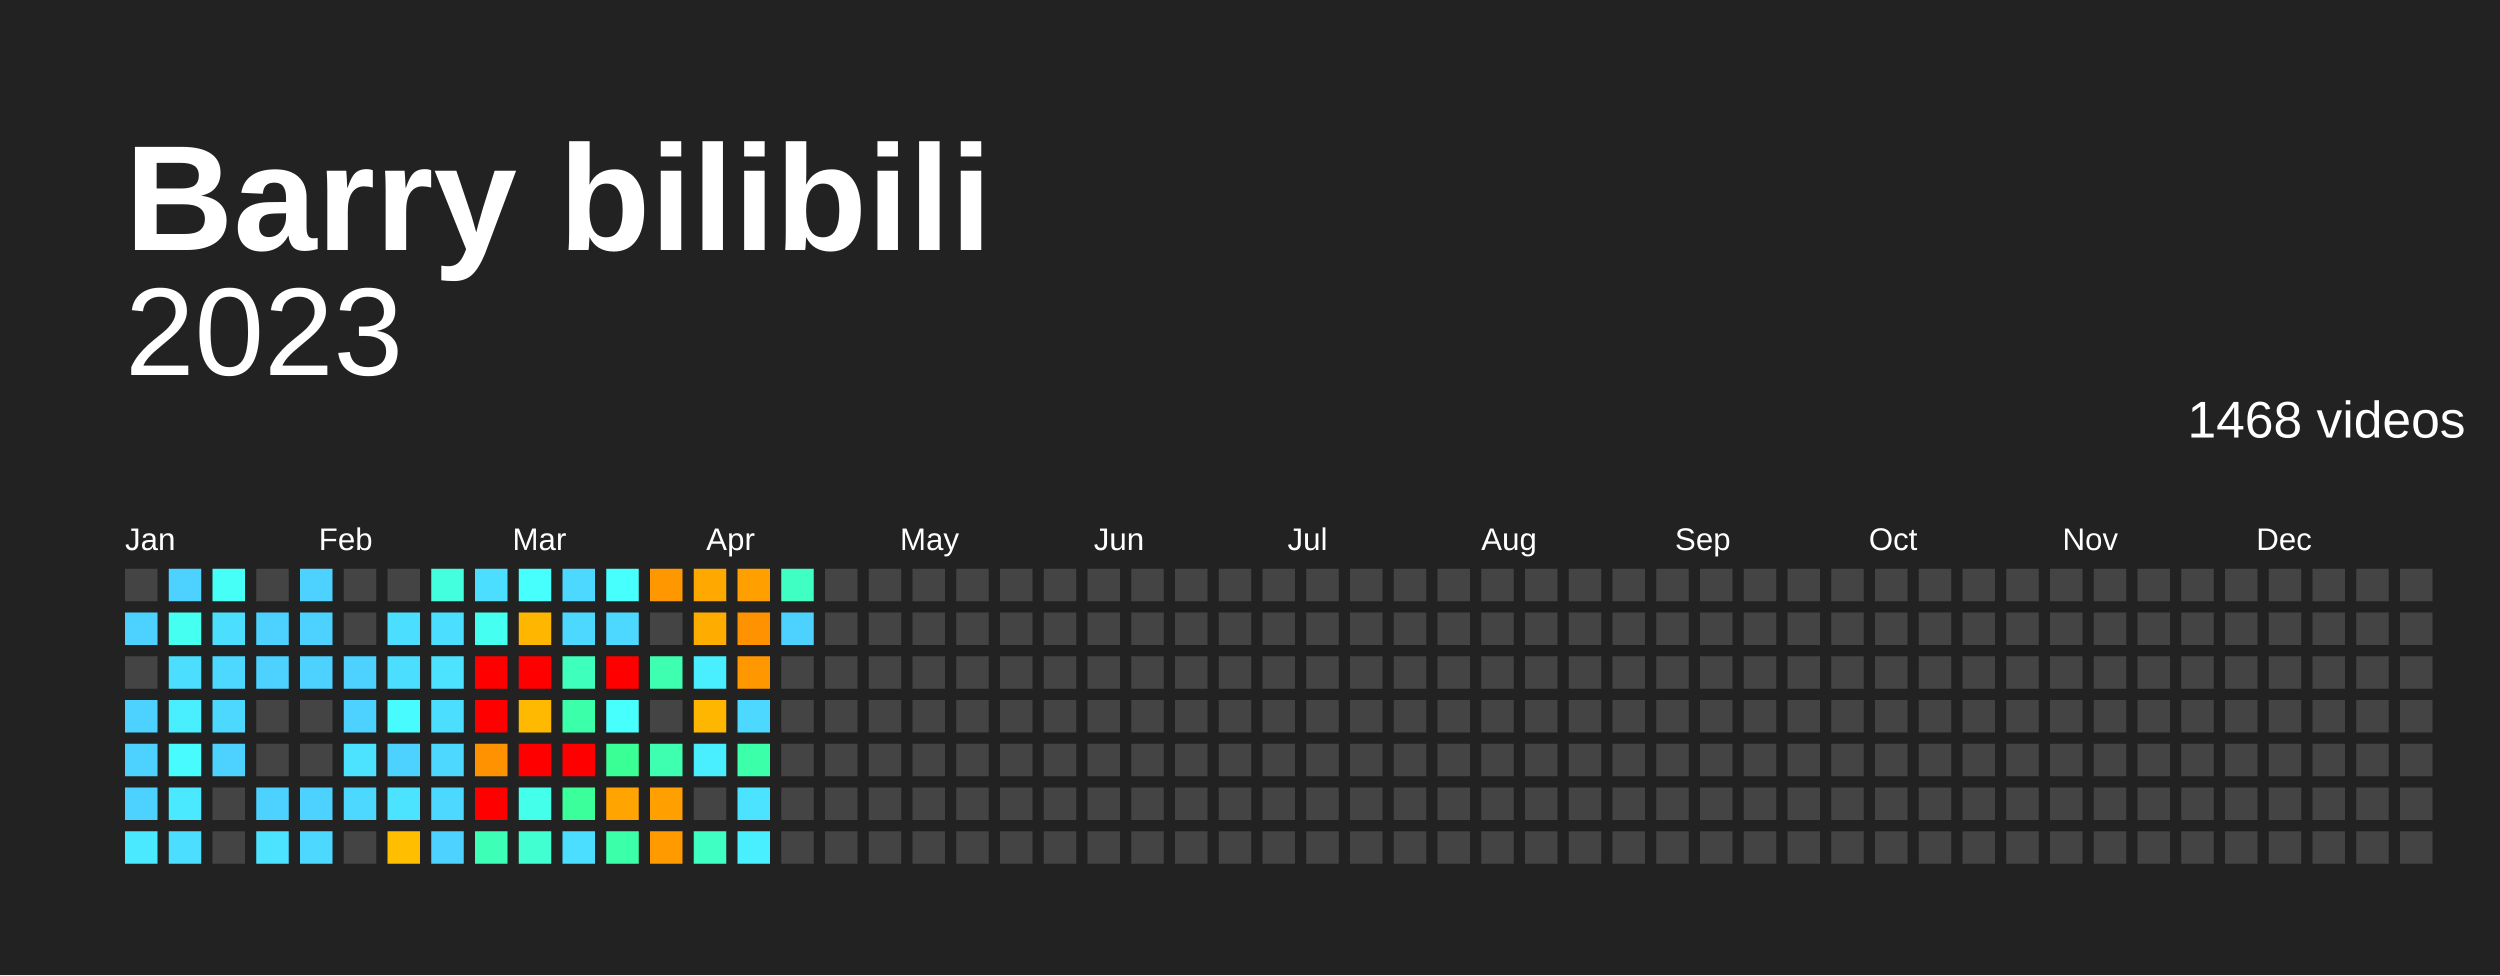
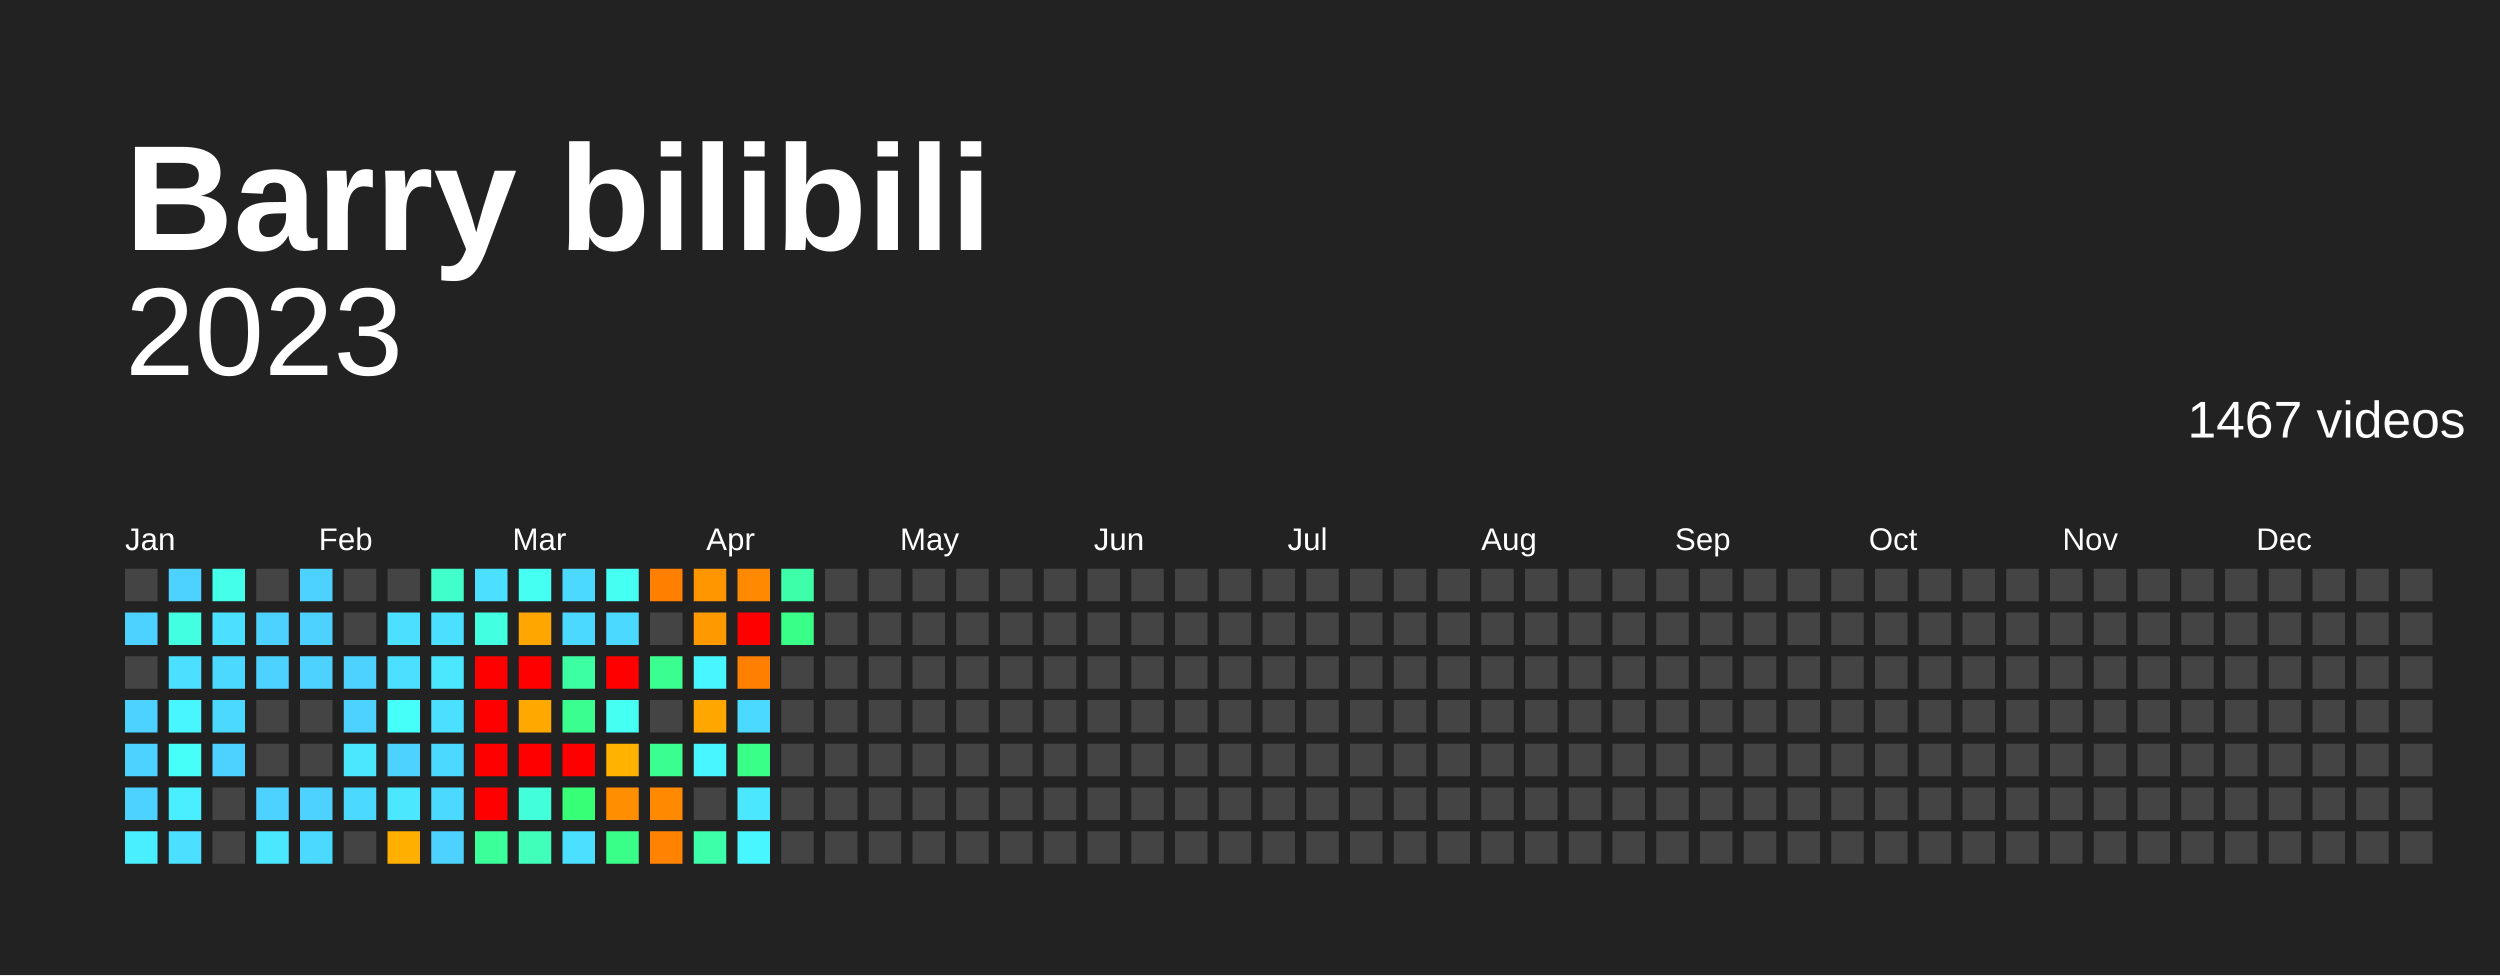
<svg xmlns="http://www.w3.org/2000/svg" baseProfile="full" height="78mm" version="1.1" viewBox="0,0,200,78" width="200mm">
  <defs />
  <rect fill="#222222" height="78" width="200" x="0" y="0" />
  <text fill="#FFFFFF" style="font-size:12px; font-family:Arial; font-weight:bold;" x="10" y="20">Barry bilibili</text>
  <text alignment-baseline="hanging" fill="#FFFFFF" style="font-size:10.0px; font-family:Arial;" x="10" y="30">2023</text>
-   <text alignment-baseline="hanging" fill="#FFFFFF" style="font-size:4.125px; font-family:Arial;" x="175" y="35">1468 videos</text>
+   <text alignment-baseline="hanging" fill="#FFFFFF" style="font-size:4.125px; font-family:Arial;" x="175" y="35">1467 videos</text>
  <text fill="#FFFFFF" style="font-size:2.5px; font-family:Arial" x="10.0" y="44">Jan</text>
  <text fill="#FFFFFF" style="font-size:2.5px; font-family:Arial" x="25.5" y="44">Feb</text>
  <text fill="#FFFFFF" style="font-size:2.5px; font-family:Arial" x="41.0" y="44">Mar</text>
  <text fill="#FFFFFF" style="font-size:2.5px; font-family:Arial" x="56.5" y="44">Apr</text>
  <text fill="#FFFFFF" style="font-size:2.5px; font-family:Arial" x="72.0" y="44">May</text>
  <text fill="#FFFFFF" style="font-size:2.5px; font-family:Arial" x="87.5" y="44">Jun</text>
  <text fill="#FFFFFF" style="font-size:2.5px; font-family:Arial" x="103.0" y="44">Jul</text>
  <text fill="#FFFFFF" style="font-size:2.5px; font-family:Arial" x="118.5" y="44">Aug</text>
  <text fill="#FFFFFF" style="font-size:2.5px; font-family:Arial" x="134.0" y="44">Sep</text>
  <text fill="#FFFFFF" style="font-size:2.5px; font-family:Arial" x="149.5" y="44">Oct</text>
  <text fill="#FFFFFF" style="font-size:2.5px; font-family:Arial" x="165.0" y="44">Nov</text>
  <text fill="#FFFFFF" style="font-size:2.5px; font-family:Arial" x="180.5" y="44">Dec</text>
  <rect fill="#444444" height="2.6" width="2.6" x="10.0" y="45.5" />
  <rect fill="#4dd2ff" height="2.6" width="2.6" x="10.0" y="49.0" />
  <rect fill="#444444" height="2.6" width="2.6" x="10.0" y="52.5" />
  <rect fill="#4dd2ff" height="2.6" width="2.6" x="10.0" y="56.0" />
  <rect fill="#4dd2ff" height="2.6" width="2.6" x="10.0" y="59.5" />
  <rect fill="#4dd2ff" height="2.6" width="2.6" x="10.0" y="63.0" />
-   <rect fill="#4ae9ff" height="2.6" width="2.6" x="10.0" y="66.5" />
+   <rect fill="#49efff" height="2.6" width="2.6" x="10.0" y="66.5" />
  <rect fill="#4dd2ff" height="2.6" width="2.6" x="13.5" y="45.5" />
-   <rect fill="#45fff0" height="2.6" width="2.6" x="13.5" y="49.0" />
-   <rect fill="#4bdeff" height="2.6" width="2.6" x="13.5" y="52.5" />
-   <rect fill="#49efff" height="2.6" width="2.6" x="13.5" y="56.0" />
-   <rect fill="#47fbff" height="2.6" width="2.6" x="13.5" y="59.5" />
-   <rect fill="#4ae9ff" height="2.6" width="2.6" x="13.5" y="63.0" />
-   <rect fill="#4bdeff" height="2.6" width="2.6" x="13.5" y="66.5" />
-   <rect fill="#46fff7" height="2.6" width="2.6" x="17.0" y="45.5" />
-   <rect fill="#4bdeff" height="2.6" width="2.6" x="17.0" y="49.0" />
-   <rect fill="#4cd8ff" height="2.6" width="2.6" x="17.0" y="52.5" />
-   <rect fill="#4cd8ff" height="2.6" width="2.6" x="17.0" y="56.0" />
+   <rect fill="#43ffe2" height="2.6" width="2.6" x="13.5" y="49.0" />
+   <rect fill="#4be0ff" height="2.6" width="2.6" x="13.5" y="52.5" />
+   <rect fill="#48f6ff" height="2.6" width="2.6" x="13.5" y="56.0" />
+   <rect fill="#46fff9" height="2.6" width="2.6" x="13.5" y="59.5" />
+   <rect fill="#49efff" height="2.6" width="2.6" x="13.5" y="63.0" />
+   <rect fill="#4be0ff" height="2.6" width="2.6" x="13.5" y="66.5" />
+   <rect fill="#44ffea" height="2.6" width="2.6" x="17.0" y="45.5" />
+   <rect fill="#4be0ff" height="2.6" width="2.6" x="17.0" y="49.0" />
+   <rect fill="#4cd9ff" height="2.6" width="2.6" x="17.0" y="52.5" />
+   <rect fill="#4cd9ff" height="2.6" width="2.6" x="17.0" y="56.0" />
  <rect fill="#4dd2ff" height="2.6" width="2.6" x="17.0" y="59.5" />
  <rect fill="#444444" height="2.6" width="2.6" x="17.0" y="63.0" />
  <rect fill="#444444" height="2.6" width="2.6" x="17.0" y="66.5" />
  <rect fill="#444444" height="2.6" width="2.6" x="20.5" y="45.5" />
  <rect fill="#4dd2ff" height="2.6" width="2.6" x="20.5" y="49.0" />
  <rect fill="#4dd2ff" height="2.6" width="2.6" x="20.5" y="52.5" />
  <rect fill="#444444" height="2.6" width="2.6" x="20.5" y="56.0" />
  <rect fill="#444444" height="2.6" width="2.6" x="20.5" y="59.5" />
  <rect fill="#4dd2ff" height="2.6" width="2.6" x="20.5" y="63.0" />
-   <rect fill="#4be3ff" height="2.6" width="2.6" x="20.5" y="66.5" />
+   <rect fill="#4ae7ff" height="2.6" width="2.6" x="20.5" y="66.5" />
  <rect fill="#4dd2ff" height="2.6" width="2.6" x="24.0" y="45.5" />
  <rect fill="#4dd2ff" height="2.6" width="2.6" x="24.0" y="49.0" />
  <rect fill="#4dd2ff" height="2.6" width="2.6" x="24.0" y="52.5" />
  <rect fill="#444444" height="2.6" width="2.6" x="24.0" y="56.0" />
  <rect fill="#444444" height="2.6" width="2.6" x="24.0" y="59.5" />
  <rect fill="#4dd2ff" height="2.6" width="2.6" x="24.0" y="63.0" />
-   <rect fill="#4cd8ff" height="2.6" width="2.6" x="24.0" y="66.5" />
+   <rect fill="#4cd9ff" height="2.6" width="2.6" x="24.0" y="66.5" />
  <rect fill="#444444" height="2.6" width="2.6" x="27.5" y="45.5" />
  <rect fill="#444444" height="2.6" width="2.6" x="27.5" y="49.0" />
  <rect fill="#4dd2ff" height="2.6" width="2.6" x="27.5" y="52.5" />
  <rect fill="#4dd2ff" height="2.6" width="2.6" x="27.5" y="56.0" />
-   <rect fill="#4be3ff" height="2.6" width="2.6" x="27.5" y="59.5" />
-   <rect fill="#4cd8ff" height="2.6" width="2.6" x="27.5" y="63.0" />
+   <rect fill="#4ae7ff" height="2.6" width="2.6" x="27.5" y="59.5" />
+   <rect fill="#4cd9ff" height="2.6" width="2.6" x="27.5" y="63.0" />
  <rect fill="#444444" height="2.6" width="2.6" x="27.5" y="66.5" />
  <rect fill="#444444" height="2.6" width="2.6" x="31.0" y="45.5" />
-   <rect fill="#4bdeff" height="2.6" width="2.6" x="31.0" y="49.0" />
-   <rect fill="#4bdeff" height="2.6" width="2.6" x="31.0" y="52.5" />
-   <rect fill="#47fbff" height="2.6" width="2.6" x="31.0" y="56.0" />
+   <rect fill="#4be0ff" height="2.6" width="2.6" x="31.0" y="49.0" />
+   <rect fill="#4be0ff" height="2.6" width="2.6" x="31.0" y="52.5" />
+   <rect fill="#46fff9" height="2.6" width="2.6" x="31.0" y="56.0" />
  <rect fill="#4dd2ff" height="2.6" width="2.6" x="31.0" y="59.5" />
-   <rect fill="#4be3ff" height="2.6" width="2.6" x="31.0" y="63.0" />
-   <rect fill="#ffbe00" height="2.6" width="2.6" x="31.0" y="66.5" />
-   <rect fill="#43ffdd" height="2.6" width="2.6" x="34.5" y="45.5" />
-   <rect fill="#4bdeff" height="2.6" width="2.6" x="34.5" y="49.0" />
-   <rect fill="#4be3ff" height="2.6" width="2.6" x="34.5" y="52.5" />
-   <rect fill="#4bdeff" height="2.6" width="2.6" x="34.5" y="56.0" />
-   <rect fill="#4cd8ff" height="2.6" width="2.6" x="34.5" y="59.5" />
-   <rect fill="#4cd8ff" height="2.6" width="2.6" x="34.5" y="63.0" />
+   <rect fill="#4ae7ff" height="2.6" width="2.6" x="31.0" y="63.0" />
+   <rect fill="#ffaf00" height="2.6" width="2.6" x="31.0" y="66.5" />
+   <rect fill="#40ffca" height="2.6" width="2.6" x="34.5" y="45.5" />
+   <rect fill="#4be0ff" height="2.6" width="2.6" x="34.5" y="49.0" />
+   <rect fill="#4ae7ff" height="2.6" width="2.6" x="34.5" y="52.5" />
+   <rect fill="#4be0ff" height="2.6" width="2.6" x="34.5" y="56.0" />
+   <rect fill="#4cd9ff" height="2.6" width="2.6" x="34.5" y="59.5" />
+   <rect fill="#4cd9ff" height="2.6" width="2.6" x="34.5" y="63.0" />
  <rect fill="#4dd2ff" height="2.6" width="2.6" x="34.5" y="66.5" />
-   <rect fill="#4bdeff" height="2.6" width="2.6" x="38.0" y="45.5" />
-   <rect fill="#45fff0" height="2.6" width="2.6" x="38.0" y="49.0" />
+   <rect fill="#4be0ff" height="2.6" width="2.6" x="38.0" y="45.5" />
+   <rect fill="#43ffe2" height="2.6" width="2.6" x="38.0" y="49.0" />
  <rect fill="red" height="2.6" width="2.6" x="38.0" y="52.5" />
  <rect fill="red" height="2.6" width="2.6" x="38.0" y="56.0" />
-   <rect fill="#ff9200" height="2.6" width="2.6" x="38.0" y="59.5" />
+   <rect fill="red" height="2.6" width="2.6" x="38.0" y="59.5" />
  <rect fill="red" height="2.6" width="2.6" x="38.0" y="63.0" />
-   <rect fill="#3effb6" height="2.6" width="2.6" x="38.0" y="66.5" />
-   <rect fill="#47fffd" height="2.6" width="2.6" x="41.5" y="45.5" />
-   <rect fill="#ffb600" height="2.6" width="2.6" x="41.5" y="49.0" />
+   <rect fill="#3bff99" height="2.6" width="2.6" x="38.0" y="66.5" />
+   <rect fill="#45fff2" height="2.6" width="2.6" x="41.5" y="45.5" />
+   <rect fill="#ffa600" height="2.6" width="2.6" x="41.5" y="49.0" />
  <rect fill="red" height="2.6" width="2.6" x="41.5" y="52.5" />
-   <rect fill="#ffb900" height="2.6" width="2.6" x="41.5" y="56.0" />
+   <rect fill="#ffa900" height="2.6" width="2.6" x="41.5" y="56.0" />
  <rect fill="red" height="2.6" width="2.6" x="41.5" y="59.5" />
-   <rect fill="#44ffea" height="2.6" width="2.6" x="41.5" y="63.0" />
-   <rect fill="#41ffd0" height="2.6" width="2.6" x="41.5" y="66.5" />
-   <rect fill="#4cd8ff" height="2.6" width="2.6" x="45.0" y="45.5" />
-   <rect fill="#4cd8ff" height="2.6" width="2.6" x="45.0" y="49.0" />
-   <rect fill="#3fffbd" height="2.6" width="2.6" x="45.0" y="52.5" />
-   <rect fill="#3cffa9" height="2.6" width="2.6" x="45.0" y="56.0" />
+   <rect fill="#42ffda" height="2.6" width="2.6" x="41.5" y="63.0" />
+   <rect fill="#3fffba" height="2.6" width="2.6" x="41.5" y="66.5" />
+   <rect fill="#4cd9ff" height="2.6" width="2.6" x="45.0" y="45.5" />
+   <rect fill="#4cd9ff" height="2.6" width="2.6" x="45.0" y="49.0" />
+   <rect fill="#3cffa1" height="2.6" width="2.6" x="45.0" y="52.5" />
+   <rect fill="#3aff90" height="2.6" width="2.6" x="45.0" y="56.0" />
  <rect fill="red" height="2.6" width="2.6" x="45.0" y="59.5" />
-   <rect fill="#3bff9b" height="2.6" width="2.6" x="45.0" y="63.0" />
-   <rect fill="#4bdeff" height="2.6" width="2.6" x="45.0" y="66.5" />
-   <rect fill="#47fffd" height="2.6" width="2.6" x="48.5" y="45.5" />
-   <rect fill="#4cd8ff" height="2.6" width="2.6" x="48.5" y="49.0" />
+   <rect fill="#37ff76" height="2.6" width="2.6" x="45.0" y="63.0" />
+   <rect fill="#4be0ff" height="2.6" width="2.6" x="45.0" y="66.5" />
+   <rect fill="#45fff2" height="2.6" width="2.6" x="48.5" y="45.5" />
+   <rect fill="#4cd9ff" height="2.6" width="2.6" x="48.5" y="49.0" />
  <rect fill="red" height="2.6" width="2.6" x="48.5" y="52.5" />
-   <rect fill="#47fffd" height="2.6" width="2.6" x="48.5" y="56.0" />
-   <rect fill="#3aff94" height="2.6" width="2.6" x="48.5" y="59.5" />
-   <rect fill="#ffa400" height="2.6" width="2.6" x="48.5" y="63.0" />
-   <rect fill="#3cffa9" height="2.6" width="2.6" x="48.5" y="66.5" />
-   <rect fill="#ff9700" height="2.6" width="2.6" x="52.0" y="45.5" />
+   <rect fill="#45fff2" height="2.6" width="2.6" x="48.5" y="56.0" />
+   <rect fill="#ffb200" height="2.6" width="2.6" x="48.5" y="59.5" />
+   <rect fill="#ff8f00" height="2.6" width="2.6" x="48.5" y="63.0" />
+   <rect fill="#39ff88" height="2.6" width="2.6" x="48.5" y="66.5" />
+   <rect fill="#ff7f00" height="2.6" width="2.6" x="52.0" y="45.5" />
  <rect fill="#444444" height="2.6" width="2.6" x="52.0" y="49.0" />
-   <rect fill="#3dffaf" height="2.6" width="2.6" x="52.0" y="52.5" />
+   <rect fill="#3aff90" height="2.6" width="2.6" x="52.0" y="52.5" />
  <rect fill="#444444" height="2.6" width="2.6" x="52.0" y="56.0" />
-   <rect fill="#3dffaf" height="2.6" width="2.6" x="52.0" y="59.5" />
-   <rect fill="#ff9f00" height="2.6" width="2.6" x="52.0" y="63.0" />
-   <rect fill="#ff9a00" height="2.6" width="2.6" x="52.0" y="66.5" />
-   <rect fill="#ffa900" height="2.6" width="2.6" x="55.5" y="45.5" />
-   <rect fill="#ffac00" height="2.6" width="2.6" x="55.5" y="49.0" />
-   <rect fill="#49efff" height="2.6" width="2.6" x="55.5" y="52.5" />
-   <rect fill="#ffb600" height="2.6" width="2.6" x="55.5" y="56.0" />
-   <rect fill="#49efff" height="2.6" width="2.6" x="55.5" y="59.5" />
+   <rect fill="#3aff90" height="2.6" width="2.6" x="52.0" y="59.5" />
+   <rect fill="#ff8900" height="2.6" width="2.6" x="52.0" y="63.0" />
+   <rect fill="#ff8300" height="2.6" width="2.6" x="52.0" y="66.5" />
+   <rect fill="#ff9600" height="2.6" width="2.6" x="55.5" y="45.5" />
+   <rect fill="#ff9900" height="2.6" width="2.6" x="55.5" y="49.0" />
+   <rect fill="#48f6ff" height="2.6" width="2.6" x="55.5" y="52.5" />
+   <rect fill="#ffa600" height="2.6" width="2.6" x="55.5" y="56.0" />
+   <rect fill="#48f6ff" height="2.6" width="2.6" x="55.5" y="59.5" />
  <rect fill="#444444" height="2.6" width="2.6" x="55.5" y="63.0" />
-   <rect fill="#40ffc3" height="2.6" width="2.6" x="55.5" y="66.5" />
-   <rect fill="#ff9f00" height="2.6" width="2.6" x="59.0" y="45.5" />
-   <rect fill="#ff9200" height="2.6" width="2.6" x="59.0" y="49.0" />
-   <rect fill="#ff9700" height="2.6" width="2.6" x="59.0" y="52.5" />
-   <rect fill="#4cd8ff" height="2.6" width="2.6" x="59.0" y="56.0" />
-   <rect fill="#3cffa9" height="2.6" width="2.6" x="59.0" y="59.5" />
-   <rect fill="#4be3ff" height="2.6" width="2.6" x="59.0" y="63.0" />
-   <rect fill="#49efff" height="2.6" width="2.6" x="59.0" y="66.5" />
-   <rect fill="#40ffc3" height="2.6" width="2.6" x="62.5" y="45.5" />
-   <rect fill="#4dd2ff" height="2.6" width="2.6" x="62.5" y="49.0" />
+   <rect fill="#3dffaa" height="2.6" width="2.6" x="55.5" y="66.5" />
+   <rect fill="#ff8900" height="2.6" width="2.6" x="59.0" y="45.5" />
+   <rect fill="red" height="2.6" width="2.6" x="59.0" y="49.0" />
+   <rect fill="#ff7f00" height="2.6" width="2.6" x="59.0" y="52.5" />
+   <rect fill="#4cd9ff" height="2.6" width="2.6" x="59.0" y="56.0" />
+   <rect fill="#39ff88" height="2.6" width="2.6" x="59.0" y="59.5" />
+   <rect fill="#4ae7ff" height="2.6" width="2.6" x="59.0" y="63.0" />
+   <rect fill="#48f6ff" height="2.6" width="2.6" x="59.0" y="66.5" />
+   <rect fill="#3dffaa" height="2.6" width="2.6" x="62.5" y="45.5" />
+   <rect fill="#39ff88" height="2.6" width="2.6" x="62.5" y="49.0" />
  <rect fill="#444444" height="2.6" width="2.6" x="62.5" y="52.5" />
  <rect fill="#444444" height="2.6" width="2.6" x="62.5" y="56.0" />
  <rect fill="#444444" height="2.6" width="2.6" x="62.5" y="59.5" />
  <rect fill="#444444" height="2.6" width="2.6" x="62.5" y="63.0" />
  <rect fill="#444444" height="2.6" width="2.6" x="62.5" y="66.5" />
  <rect fill="#444444" height="2.6" width="2.6" x="66.0" y="45.5" />
  <rect fill="#444444" height="2.6" width="2.6" x="66.0" y="49.0" />
  <rect fill="#444444" height="2.6" width="2.6" x="66.0" y="52.5" />
  <rect fill="#444444" height="2.6" width="2.6" x="66.0" y="56.0" />
  <rect fill="#444444" height="2.6" width="2.6" x="66.0" y="59.5" />
  <rect fill="#444444" height="2.6" width="2.6" x="66.0" y="63.0" />
  <rect fill="#444444" height="2.6" width="2.6" x="66.0" y="66.5" />
  <rect fill="#444444" height="2.6" width="2.6" x="69.5" y="45.5" />
  <rect fill="#444444" height="2.6" width="2.6" x="69.5" y="49.0" />
  <rect fill="#444444" height="2.6" width="2.6" x="69.5" y="52.5" />
  <rect fill="#444444" height="2.6" width="2.6" x="69.5" y="56.0" />
  <rect fill="#444444" height="2.6" width="2.6" x="69.5" y="59.5" />
  <rect fill="#444444" height="2.6" width="2.6" x="69.5" y="63.0" />
  <rect fill="#444444" height="2.6" width="2.6" x="69.5" y="66.5" />
  <rect fill="#444444" height="2.6" width="2.6" x="73.0" y="45.5" />
  <rect fill="#444444" height="2.6" width="2.6" x="73.0" y="49.0" />
  <rect fill="#444444" height="2.6" width="2.6" x="73.0" y="52.5" />
  <rect fill="#444444" height="2.6" width="2.6" x="73.0" y="56.0" />
  <rect fill="#444444" height="2.6" width="2.6" x="73.0" y="59.5" />
  <rect fill="#444444" height="2.6" width="2.6" x="73.0" y="63.0" />
  <rect fill="#444444" height="2.6" width="2.6" x="73.0" y="66.5" />
  <rect fill="#444444" height="2.6" width="2.6" x="76.5" y="45.5" />
  <rect fill="#444444" height="2.6" width="2.6" x="76.5" y="49.0" />
  <rect fill="#444444" height="2.6" width="2.6" x="76.5" y="52.5" />
  <rect fill="#444444" height="2.6" width="2.6" x="76.5" y="56.0" />
  <rect fill="#444444" height="2.6" width="2.6" x="76.5" y="59.5" />
  <rect fill="#444444" height="2.6" width="2.6" x="76.5" y="63.0" />
  <rect fill="#444444" height="2.6" width="2.6" x="76.5" y="66.5" />
  <rect fill="#444444" height="2.6" width="2.6" x="80.0" y="45.5" />
  <rect fill="#444444" height="2.6" width="2.6" x="80.0" y="49.0" />
  <rect fill="#444444" height="2.6" width="2.6" x="80.0" y="52.5" />
  <rect fill="#444444" height="2.6" width="2.6" x="80.0" y="56.0" />
  <rect fill="#444444" height="2.6" width="2.6" x="80.0" y="59.5" />
  <rect fill="#444444" height="2.6" width="2.6" x="80.0" y="63.0" />
  <rect fill="#444444" height="2.6" width="2.6" x="80.0" y="66.5" />
  <rect fill="#444444" height="2.6" width="2.6" x="83.5" y="45.5" />
  <rect fill="#444444" height="2.6" width="2.6" x="83.5" y="49.0" />
  <rect fill="#444444" height="2.6" width="2.6" x="83.5" y="52.5" />
  <rect fill="#444444" height="2.6" width="2.6" x="83.5" y="56.0" />
  <rect fill="#444444" height="2.6" width="2.6" x="83.5" y="59.5" />
  <rect fill="#444444" height="2.6" width="2.6" x="83.5" y="63.0" />
  <rect fill="#444444" height="2.6" width="2.6" x="83.5" y="66.5" />
  <rect fill="#444444" height="2.6" width="2.6" x="87.0" y="45.5" />
  <rect fill="#444444" height="2.6" width="2.6" x="87.0" y="49.0" />
  <rect fill="#444444" height="2.6" width="2.6" x="87.0" y="52.5" />
  <rect fill="#444444" height="2.6" width="2.6" x="87.0" y="56.0" />
  <rect fill="#444444" height="2.6" width="2.6" x="87.0" y="59.5" />
  <rect fill="#444444" height="2.6" width="2.6" x="87.0" y="63.0" />
  <rect fill="#444444" height="2.6" width="2.6" x="87.0" y="66.5" />
  <rect fill="#444444" height="2.6" width="2.6" x="90.5" y="45.5" />
  <rect fill="#444444" height="2.6" width="2.6" x="90.5" y="49.0" />
  <rect fill="#444444" height="2.6" width="2.6" x="90.5" y="52.5" />
  <rect fill="#444444" height="2.6" width="2.6" x="90.5" y="56.0" />
  <rect fill="#444444" height="2.6" width="2.6" x="90.5" y="59.5" />
  <rect fill="#444444" height="2.6" width="2.6" x="90.5" y="63.0" />
  <rect fill="#444444" height="2.6" width="2.6" x="90.5" y="66.5" />
  <rect fill="#444444" height="2.6" width="2.6" x="94.0" y="45.5" />
  <rect fill="#444444" height="2.6" width="2.6" x="94.0" y="49.0" />
  <rect fill="#444444" height="2.6" width="2.6" x="94.0" y="52.5" />
  <rect fill="#444444" height="2.6" width="2.6" x="94.0" y="56.0" />
  <rect fill="#444444" height="2.6" width="2.6" x="94.0" y="59.5" />
  <rect fill="#444444" height="2.6" width="2.6" x="94.0" y="63.0" />
  <rect fill="#444444" height="2.6" width="2.6" x="94.0" y="66.5" />
  <rect fill="#444444" height="2.6" width="2.6" x="97.5" y="45.5" />
  <rect fill="#444444" height="2.6" width="2.6" x="97.5" y="49.0" />
  <rect fill="#444444" height="2.6" width="2.6" x="97.5" y="52.5" />
  <rect fill="#444444" height="2.6" width="2.6" x="97.5" y="56.0" />
  <rect fill="#444444" height="2.6" width="2.6" x="97.5" y="59.5" />
  <rect fill="#444444" height="2.6" width="2.6" x="97.5" y="63.0" />
  <rect fill="#444444" height="2.6" width="2.6" x="97.5" y="66.5" />
  <rect fill="#444444" height="2.6" width="2.6" x="101.0" y="45.5" />
  <rect fill="#444444" height="2.6" width="2.6" x="101.0" y="49.0" />
  <rect fill="#444444" height="2.6" width="2.6" x="101.0" y="52.5" />
  <rect fill="#444444" height="2.6" width="2.6" x="101.0" y="56.0" />
  <rect fill="#444444" height="2.6" width="2.6" x="101.0" y="59.5" />
  <rect fill="#444444" height="2.6" width="2.6" x="101.0" y="63.0" />
  <rect fill="#444444" height="2.6" width="2.6" x="101.0" y="66.5" />
  <rect fill="#444444" height="2.6" width="2.6" x="104.5" y="45.5" />
  <rect fill="#444444" height="2.6" width="2.6" x="104.5" y="49.0" />
  <rect fill="#444444" height="2.6" width="2.6" x="104.5" y="52.5" />
  <rect fill="#444444" height="2.6" width="2.6" x="104.5" y="56.0" />
  <rect fill="#444444" height="2.6" width="2.6" x="104.5" y="59.5" />
  <rect fill="#444444" height="2.6" width="2.6" x="104.5" y="63.0" />
  <rect fill="#444444" height="2.6" width="2.6" x="104.5" y="66.5" />
  <rect fill="#444444" height="2.6" width="2.6" x="108.0" y="45.5" />
  <rect fill="#444444" height="2.6" width="2.6" x="108.0" y="49.0" />
  <rect fill="#444444" height="2.6" width="2.6" x="108.0" y="52.5" />
  <rect fill="#444444" height="2.6" width="2.6" x="108.0" y="56.0" />
  <rect fill="#444444" height="2.6" width="2.6" x="108.0" y="59.5" />
  <rect fill="#444444" height="2.6" width="2.6" x="108.0" y="63.0" />
  <rect fill="#444444" height="2.6" width="2.6" x="108.0" y="66.5" />
  <rect fill="#444444" height="2.6" width="2.6" x="111.5" y="45.5" />
  <rect fill="#444444" height="2.6" width="2.6" x="111.5" y="49.0" />
  <rect fill="#444444" height="2.6" width="2.6" x="111.5" y="52.5" />
  <rect fill="#444444" height="2.6" width="2.6" x="111.5" y="56.0" />
  <rect fill="#444444" height="2.6" width="2.6" x="111.5" y="59.5" />
  <rect fill="#444444" height="2.6" width="2.6" x="111.5" y="63.0" />
  <rect fill="#444444" height="2.6" width="2.6" x="111.5" y="66.5" />
  <rect fill="#444444" height="2.6" width="2.6" x="115.0" y="45.5" />
  <rect fill="#444444" height="2.6" width="2.6" x="115.0" y="49.0" />
  <rect fill="#444444" height="2.6" width="2.6" x="115.0" y="52.5" />
  <rect fill="#444444" height="2.6" width="2.6" x="115.0" y="56.0" />
  <rect fill="#444444" height="2.6" width="2.6" x="115.0" y="59.5" />
  <rect fill="#444444" height="2.6" width="2.6" x="115.0" y="63.0" />
  <rect fill="#444444" height="2.6" width="2.6" x="115.0" y="66.5" />
  <rect fill="#444444" height="2.6" width="2.6" x="118.5" y="45.5" />
  <rect fill="#444444" height="2.6" width="2.6" x="118.5" y="49.0" />
  <rect fill="#444444" height="2.6" width="2.6" x="118.5" y="52.5" />
  <rect fill="#444444" height="2.6" width="2.6" x="118.5" y="56.0" />
  <rect fill="#444444" height="2.6" width="2.6" x="118.5" y="59.5" />
  <rect fill="#444444" height="2.6" width="2.6" x="118.5" y="63.0" />
  <rect fill="#444444" height="2.6" width="2.6" x="118.5" y="66.5" />
  <rect fill="#444444" height="2.6" width="2.6" x="122.0" y="45.5" />
  <rect fill="#444444" height="2.6" width="2.6" x="122.0" y="49.0" />
  <rect fill="#444444" height="2.6" width="2.6" x="122.0" y="52.5" />
  <rect fill="#444444" height="2.6" width="2.6" x="122.0" y="56.0" />
  <rect fill="#444444" height="2.6" width="2.6" x="122.0" y="59.5" />
  <rect fill="#444444" height="2.6" width="2.6" x="122.0" y="63.0" />
  <rect fill="#444444" height="2.6" width="2.6" x="122.0" y="66.5" />
  <rect fill="#444444" height="2.6" width="2.6" x="125.5" y="45.5" />
  <rect fill="#444444" height="2.6" width="2.6" x="125.5" y="49.0" />
  <rect fill="#444444" height="2.6" width="2.6" x="125.5" y="52.5" />
  <rect fill="#444444" height="2.6" width="2.6" x="125.5" y="56.0" />
  <rect fill="#444444" height="2.6" width="2.6" x="125.5" y="59.5" />
  <rect fill="#444444" height="2.6" width="2.6" x="125.5" y="63.0" />
  <rect fill="#444444" height="2.6" width="2.6" x="125.5" y="66.5" />
  <rect fill="#444444" height="2.6" width="2.6" x="129.0" y="45.5" />
  <rect fill="#444444" height="2.6" width="2.6" x="129.0" y="49.0" />
  <rect fill="#444444" height="2.6" width="2.6" x="129.0" y="52.5" />
  <rect fill="#444444" height="2.6" width="2.6" x="129.0" y="56.0" />
  <rect fill="#444444" height="2.6" width="2.6" x="129.0" y="59.5" />
  <rect fill="#444444" height="2.6" width="2.6" x="129.0" y="63.0" />
  <rect fill="#444444" height="2.6" width="2.6" x="129.0" y="66.5" />
  <rect fill="#444444" height="2.6" width="2.6" x="132.5" y="45.5" />
  <rect fill="#444444" height="2.6" width="2.6" x="132.5" y="49.0" />
  <rect fill="#444444" height="2.6" width="2.6" x="132.5" y="52.5" />
  <rect fill="#444444" height="2.6" width="2.6" x="132.5" y="56.0" />
  <rect fill="#444444" height="2.6" width="2.6" x="132.5" y="59.5" />
  <rect fill="#444444" height="2.6" width="2.6" x="132.5" y="63.0" />
  <rect fill="#444444" height="2.6" width="2.6" x="132.5" y="66.5" />
  <rect fill="#444444" height="2.6" width="2.6" x="136.0" y="45.5" />
  <rect fill="#444444" height="2.6" width="2.6" x="136.0" y="49.0" />
  <rect fill="#444444" height="2.6" width="2.6" x="136.0" y="52.5" />
  <rect fill="#444444" height="2.6" width="2.6" x="136.0" y="56.0" />
  <rect fill="#444444" height="2.6" width="2.6" x="136.0" y="59.5" />
  <rect fill="#444444" height="2.6" width="2.6" x="136.0" y="63.0" />
  <rect fill="#444444" height="2.6" width="2.6" x="136.0" y="66.5" />
  <rect fill="#444444" height="2.6" width="2.6" x="139.5" y="45.5" />
  <rect fill="#444444" height="2.6" width="2.6" x="139.5" y="49.0" />
  <rect fill="#444444" height="2.6" width="2.6" x="139.5" y="52.5" />
  <rect fill="#444444" height="2.6" width="2.6" x="139.5" y="56.0" />
  <rect fill="#444444" height="2.6" width="2.6" x="139.5" y="59.5" />
  <rect fill="#444444" height="2.6" width="2.6" x="139.5" y="63.0" />
  <rect fill="#444444" height="2.6" width="2.6" x="139.5" y="66.5" />
  <rect fill="#444444" height="2.6" width="2.6" x="143.0" y="45.5" />
  <rect fill="#444444" height="2.6" width="2.6" x="143.0" y="49.0" />
  <rect fill="#444444" height="2.6" width="2.6" x="143.0" y="52.5" />
  <rect fill="#444444" height="2.6" width="2.6" x="143.0" y="56.0" />
  <rect fill="#444444" height="2.6" width="2.6" x="143.0" y="59.5" />
  <rect fill="#444444" height="2.6" width="2.6" x="143.0" y="63.0" />
  <rect fill="#444444" height="2.6" width="2.6" x="143.0" y="66.5" />
  <rect fill="#444444" height="2.6" width="2.6" x="146.5" y="45.5" />
  <rect fill="#444444" height="2.6" width="2.6" x="146.5" y="49.0" />
  <rect fill="#444444" height="2.6" width="2.6" x="146.5" y="52.5" />
  <rect fill="#444444" height="2.6" width="2.6" x="146.5" y="56.0" />
  <rect fill="#444444" height="2.6" width="2.6" x="146.5" y="59.5" />
  <rect fill="#444444" height="2.6" width="2.6" x="146.5" y="63.0" />
  <rect fill="#444444" height="2.6" width="2.6" x="146.5" y="66.5" />
  <rect fill="#444444" height="2.6" width="2.6" x="150.0" y="45.5" />
  <rect fill="#444444" height="2.6" width="2.6" x="150.0" y="49.0" />
  <rect fill="#444444" height="2.6" width="2.6" x="150.0" y="52.5" />
  <rect fill="#444444" height="2.6" width="2.6" x="150.0" y="56.0" />
  <rect fill="#444444" height="2.6" width="2.6" x="150.0" y="59.5" />
  <rect fill="#444444" height="2.6" width="2.6" x="150.0" y="63.0" />
  <rect fill="#444444" height="2.6" width="2.6" x="150.0" y="66.5" />
  <rect fill="#444444" height="2.6" width="2.6" x="153.5" y="45.5" />
  <rect fill="#444444" height="2.6" width="2.6" x="153.5" y="49.0" />
  <rect fill="#444444" height="2.6" width="2.6" x="153.5" y="52.5" />
  <rect fill="#444444" height="2.6" width="2.6" x="153.5" y="56.0" />
  <rect fill="#444444" height="2.6" width="2.6" x="153.5" y="59.5" />
  <rect fill="#444444" height="2.6" width="2.6" x="153.5" y="63.0" />
  <rect fill="#444444" height="2.6" width="2.6" x="153.5" y="66.5" />
  <rect fill="#444444" height="2.6" width="2.6" x="157.0" y="45.5" />
  <rect fill="#444444" height="2.6" width="2.6" x="157.0" y="49.0" />
  <rect fill="#444444" height="2.6" width="2.6" x="157.0" y="52.5" />
  <rect fill="#444444" height="2.6" width="2.6" x="157.0" y="56.0" />
  <rect fill="#444444" height="2.6" width="2.6" x="157.0" y="59.5" />
  <rect fill="#444444" height="2.6" width="2.6" x="157.0" y="63.0" />
  <rect fill="#444444" height="2.6" width="2.6" x="157.0" y="66.5" />
  <rect fill="#444444" height="2.6" width="2.6" x="160.5" y="45.5" />
  <rect fill="#444444" height="2.6" width="2.6" x="160.5" y="49.0" />
  <rect fill="#444444" height="2.6" width="2.6" x="160.5" y="52.5" />
  <rect fill="#444444" height="2.6" width="2.6" x="160.5" y="56.0" />
  <rect fill="#444444" height="2.6" width="2.6" x="160.5" y="59.5" />
  <rect fill="#444444" height="2.6" width="2.6" x="160.5" y="63.0" />
  <rect fill="#444444" height="2.6" width="2.6" x="160.5" y="66.5" />
  <rect fill="#444444" height="2.6" width="2.6" x="164.0" y="45.5" />
  <rect fill="#444444" height="2.6" width="2.6" x="164.0" y="49.0" />
  <rect fill="#444444" height="2.6" width="2.6" x="164.0" y="52.5" />
  <rect fill="#444444" height="2.6" width="2.6" x="164.0" y="56.0" />
  <rect fill="#444444" height="2.6" width="2.6" x="164.0" y="59.5" />
  <rect fill="#444444" height="2.6" width="2.6" x="164.0" y="63.0" />
  <rect fill="#444444" height="2.6" width="2.6" x="164.0" y="66.5" />
  <rect fill="#444444" height="2.6" width="2.6" x="167.5" y="45.5" />
  <rect fill="#444444" height="2.6" width="2.6" x="167.5" y="49.0" />
  <rect fill="#444444" height="2.6" width="2.6" x="167.5" y="52.5" />
  <rect fill="#444444" height="2.6" width="2.6" x="167.5" y="56.0" />
  <rect fill="#444444" height="2.6" width="2.6" x="167.5" y="59.5" />
  <rect fill="#444444" height="2.6" width="2.6" x="167.5" y="63.0" />
  <rect fill="#444444" height="2.6" width="2.6" x="167.5" y="66.5" />
  <rect fill="#444444" height="2.6" width="2.6" x="171.0" y="45.5" />
  <rect fill="#444444" height="2.6" width="2.6" x="171.0" y="49.0" />
  <rect fill="#444444" height="2.6" width="2.6" x="171.0" y="52.5" />
  <rect fill="#444444" height="2.6" width="2.6" x="171.0" y="56.0" />
  <rect fill="#444444" height="2.6" width="2.6" x="171.0" y="59.5" />
  <rect fill="#444444" height="2.6" width="2.6" x="171.0" y="63.0" />
  <rect fill="#444444" height="2.6" width="2.6" x="171.0" y="66.5" />
  <rect fill="#444444" height="2.6" width="2.6" x="174.5" y="45.5" />
  <rect fill="#444444" height="2.6" width="2.6" x="174.5" y="49.0" />
  <rect fill="#444444" height="2.6" width="2.6" x="174.5" y="52.5" />
  <rect fill="#444444" height="2.6" width="2.6" x="174.5" y="56.0" />
  <rect fill="#444444" height="2.6" width="2.6" x="174.5" y="59.5" />
  <rect fill="#444444" height="2.6" width="2.6" x="174.5" y="63.0" />
  <rect fill="#444444" height="2.6" width="2.6" x="174.5" y="66.5" />
  <rect fill="#444444" height="2.6" width="2.6" x="178.0" y="45.5" />
  <rect fill="#444444" height="2.6" width="2.6" x="178.0" y="49.0" />
  <rect fill="#444444" height="2.6" width="2.6" x="178.0" y="52.5" />
  <rect fill="#444444" height="2.6" width="2.6" x="178.0" y="56.0" />
  <rect fill="#444444" height="2.6" width="2.6" x="178.0" y="59.5" />
  <rect fill="#444444" height="2.6" width="2.6" x="178.0" y="63.0" />
  <rect fill="#444444" height="2.6" width="2.6" x="178.0" y="66.5" />
  <rect fill="#444444" height="2.6" width="2.6" x="181.5" y="45.5" />
  <rect fill="#444444" height="2.6" width="2.6" x="181.5" y="49.0" />
  <rect fill="#444444" height="2.6" width="2.6" x="181.5" y="52.5" />
  <rect fill="#444444" height="2.6" width="2.6" x="181.5" y="56.0" />
  <rect fill="#444444" height="2.6" width="2.6" x="181.5" y="59.5" />
  <rect fill="#444444" height="2.6" width="2.6" x="181.5" y="63.0" />
  <rect fill="#444444" height="2.6" width="2.6" x="181.5" y="66.5" />
  <rect fill="#444444" height="2.6" width="2.6" x="185.0" y="45.5" />
  <rect fill="#444444" height="2.6" width="2.6" x="185.0" y="49.0" />
  <rect fill="#444444" height="2.6" width="2.6" x="185.0" y="52.5" />
  <rect fill="#444444" height="2.6" width="2.6" x="185.0" y="56.0" />
  <rect fill="#444444" height="2.6" width="2.6" x="185.0" y="59.5" />
  <rect fill="#444444" height="2.6" width="2.6" x="185.0" y="63.0" />
  <rect fill="#444444" height="2.6" width="2.6" x="185.0" y="66.5" />
  <rect fill="#444444" height="2.6" width="2.6" x="188.5" y="45.5" />
  <rect fill="#444444" height="2.6" width="2.6" x="188.5" y="49.0" />
  <rect fill="#444444" height="2.6" width="2.6" x="188.5" y="52.5" />
  <rect fill="#444444" height="2.6" width="2.6" x="188.5" y="56.0" />
  <rect fill="#444444" height="2.6" width="2.6" x="188.5" y="59.5" />
  <rect fill="#444444" height="2.6" width="2.6" x="188.5" y="63.0" />
  <rect fill="#444444" height="2.6" width="2.6" x="188.5" y="66.5" />
  <rect fill="#444444" height="2.6" width="2.6" x="192.0" y="45.5" />
  <rect fill="#444444" height="2.6" width="2.6" x="192.0" y="49.0" />
  <rect fill="#444444" height="2.6" width="2.6" x="192.0" y="52.5" />
  <rect fill="#444444" height="2.6" width="2.6" x="192.0" y="56.0" />
  <rect fill="#444444" height="2.6" width="2.6" x="192.0" y="59.5" />
  <rect fill="#444444" height="2.6" width="2.6" x="192.0" y="63.0" />
  <rect fill="#444444" height="2.6" width="2.6" x="192.0" y="66.5" />
</svg>
